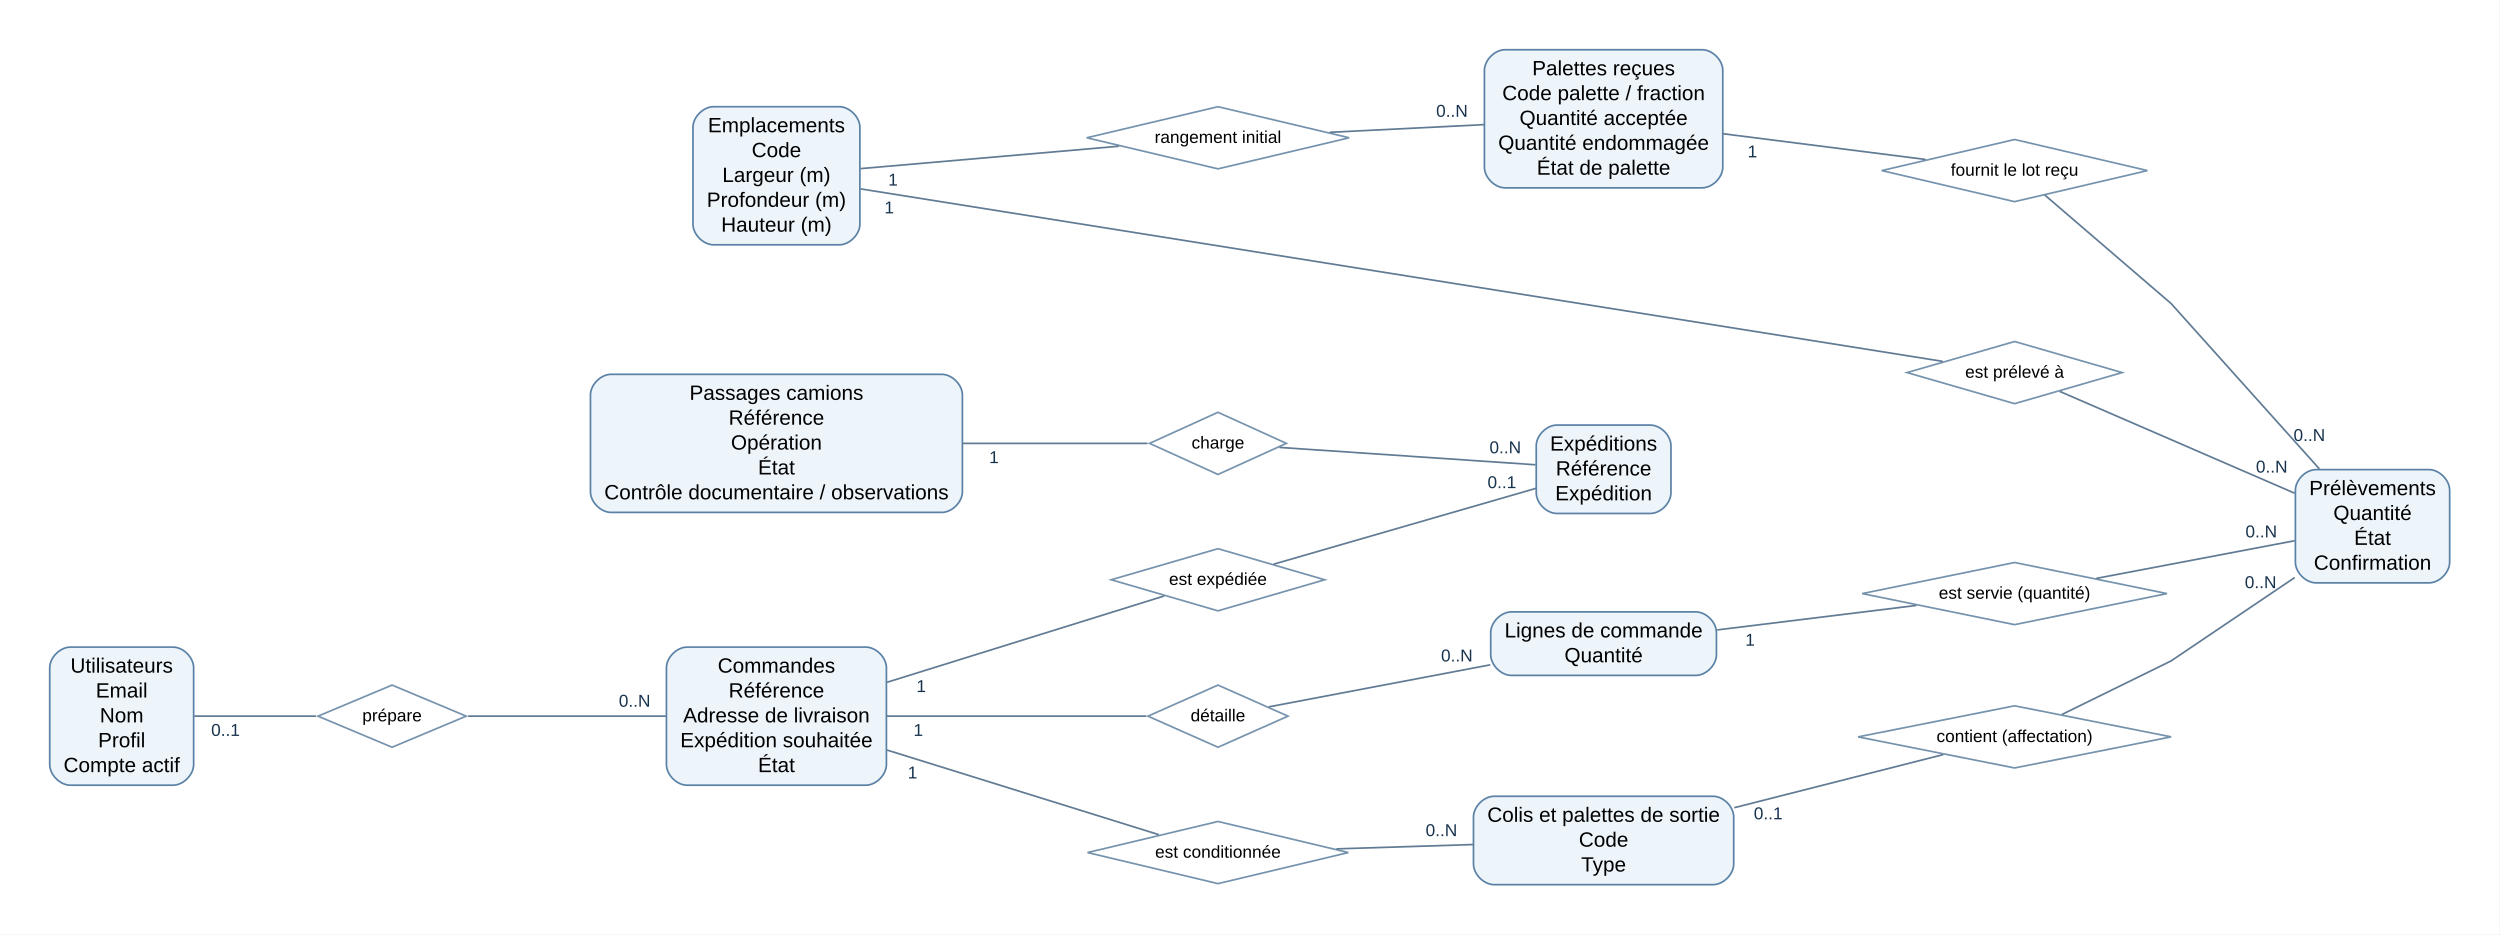
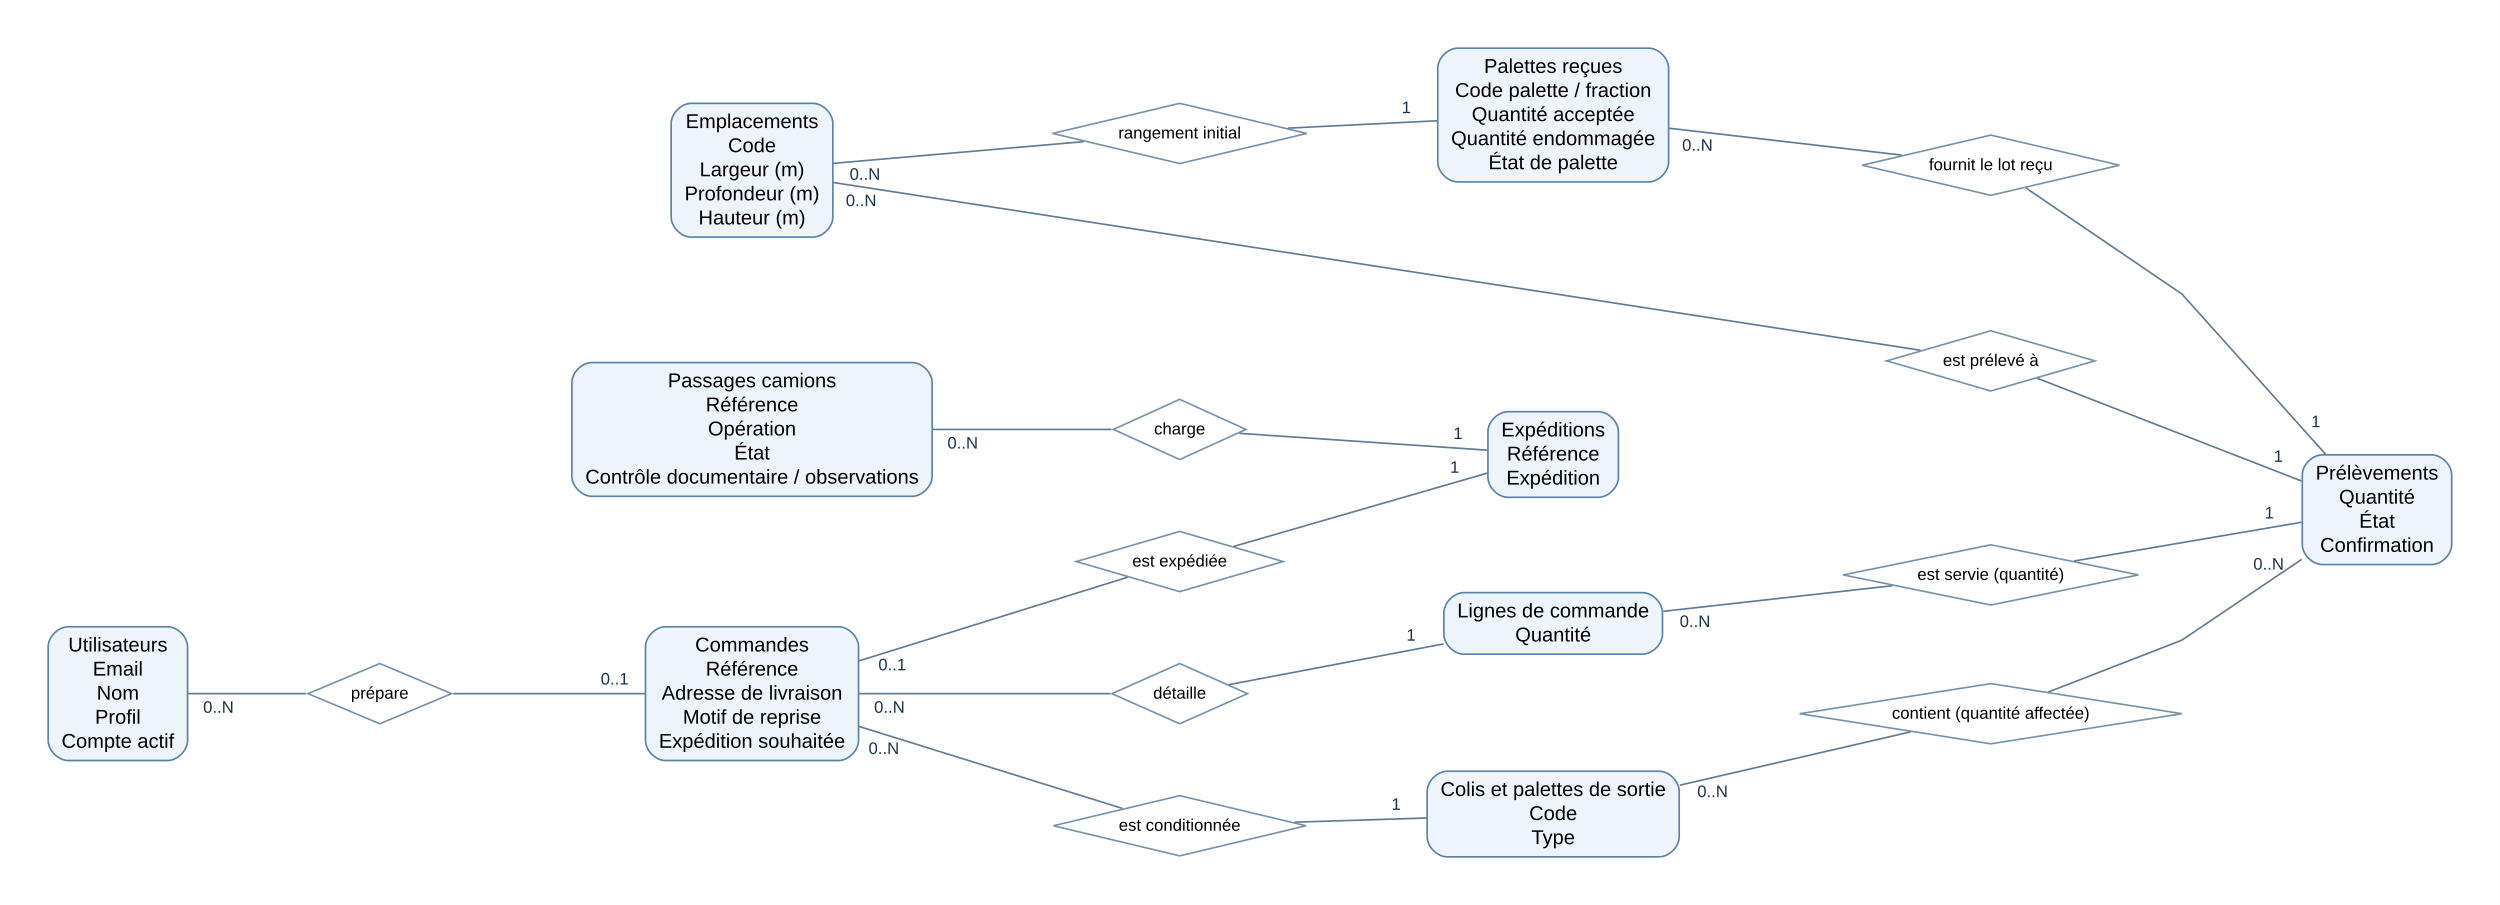
- <svg xmlns="http://www.w3.org/2000/svg" width="1448pt" height="541pt" viewBox="0.00 0.00 1448.00 541.00">
+ <svg xmlns="http://www.w3.org/2000/svg" width="1495pt" height="541pt" viewBox="0.00 0.00 1495.00 541.00">
  <g id="graph0" class="graph" transform="scale(1 1) rotate(0) translate(28.8 512.4)">
-     <polygon fill="white" stroke="none" points="-28.8,28.8 -28.8,-512.4 1418.84,-512.4 1418.84,28.8 -28.8,28.8" />
+     <polygon fill="white" stroke="none" points="-28.8,28.8 -28.8,-512.4 1466.12,-512.4 1466.12,28.8 -28.8,28.8" />
    <g id="node1" class="node">
      <path fill="#edf4fa" stroke="#5b82a6" d="M472.61,-137.6C472.61,-137.6 369.2,-137.6 369.2,-137.6 363.2,-137.6 357.2,-131.6 357.2,-125.6 357.2,-125.6 357.2,-69.6 357.2,-69.6 357.2,-63.6 363.2,-57.6 369.2,-57.6 369.2,-57.6 472.61,-57.6 472.61,-57.6 478.61,-57.6 484.61,-63.6 484.61,-69.6 484.61,-69.6 484.61,-125.6 484.61,-125.6 484.61,-131.6 478.61,-137.6 472.61,-137.6" />
      <text xml:space="preserve" text-anchor="middle" x="420.91" y="-122.8" font-family="Arial" font-size="12.00">Commandes</text>
      <text xml:space="preserve" text-anchor="middle" x="420.91" y="-108.4" font-family="Arial" font-size="12.00">Référence</text>
      <text xml:space="preserve" text-anchor="middle" x="420.91" y="-94" font-family="Arial" font-size="12.00">Adresse de livraison</text>
-       <text xml:space="preserve" text-anchor="middle" x="420.91" y="-79.6" font-family="Arial" font-size="12.00">Expédition souhaitée</text>
-       <text xml:space="preserve" text-anchor="middle" x="420.91" y="-65.2" font-family="Arial" font-size="12.00">État</text>
+       <text xml:space="preserve" text-anchor="middle" x="420.91" y="-79.6" font-family="Arial" font-size="12.00">Motif de reprise</text>
+       <text xml:space="preserve" text-anchor="middle" x="420.91" y="-65.2" font-family="Arial" font-size="12.00">Expédition souhaitée</text>
    </g>
    <g id="node12" class="node">
      <polygon fill="none" stroke="#7693ad" points="676.63,-115.6 636.08,-97.6 676.63,-79.6 717.18,-97.6 676.63,-115.6" />
      <text xml:space="preserve" text-anchor="middle" x="676.63" y="-94.6" font-family="Arial" font-size="10.00">détaille</text>
    </g>
    <g id="edge5" class="edge">
      <path fill="none" stroke="#617b94" d="M484.95,-97.6C531.92,-97.6 594.66,-97.6 635.11,-97.6" />
-       <text xml:space="preserve" text-anchor="middle" x="503.08" y="-86.15" font-family="Arial" font-size="10.00" fill="#17324d">1</text>
+       <text xml:space="preserve" text-anchor="middle" x="503.08" y="-86.15" font-family="Arial" font-size="10.00" fill="#17324d">0..N</text>
    </g>
    <g id="node16" class="node">
      <polygon fill="none" stroke="#7693ad" points="676.63,-36.6 601.09,-18.6 676.63,-0.6 752.17,-18.6 676.63,-36.6" />
      <text xml:space="preserve" text-anchor="middle" x="676.63" y="-15.6" font-family="Arial" font-size="10.00">est conditionnée</text>
    </g>
    <g id="edge13" class="edge">
      <path fill="none" stroke="#617b94" d="M484.95,-77.97C534.85,-62.43 602.56,-41.35 642.43,-28.94" />
-       <text xml:space="preserve" text-anchor="middle" x="499.74" y="-61.51" font-family="Arial" font-size="10.00" fill="#17324d">1</text>
+       <text xml:space="preserve" text-anchor="middle" x="499.74" y="-61.51" font-family="Arial" font-size="10.00" fill="#17324d">0..N</text>
    </g>
    <g id="node18" class="node">
      <polygon fill="none" stroke="#7693ad" points="676.63,-194.6 614.8,-176.6 676.63,-158.6 738.45,-176.6 676.63,-194.6" />
      <text xml:space="preserve" text-anchor="middle" x="676.63" y="-173.6" font-family="Arial" font-size="10.00">est expédiée</text>
    </g>
    <g id="edge17" class="edge">
      <path fill="none" stroke="#617b94" d="M484.95,-117.23C536.17,-133.18 606.16,-154.97 645.53,-167.23" />
-       <text xml:space="preserve" text-anchor="middle" x="504.77" y="-111.55" font-family="Arial" font-size="10.00" fill="#17324d">1</text>
+       <text xml:space="preserve" text-anchor="middle" x="504.77" y="-111.55" font-family="Arial" font-size="10.00" fill="#17324d">0..1</text>
    </g>
    <g id="node2" class="node">
      <path fill="#edf4fa" stroke="#5b82a6" d="M457.25,-450.6C457.25,-450.6 384.56,-450.6 384.56,-450.6 378.56,-450.6 372.56,-444.6 372.56,-438.6 372.56,-438.6 372.56,-382.6 372.56,-382.6 372.56,-376.6 378.56,-370.6 384.56,-370.6 384.56,-370.6 457.25,-370.6 457.25,-370.6 463.25,-370.6 469.25,-376.6 469.25,-382.6 469.25,-382.6 469.25,-438.6 469.25,-438.6 469.25,-444.6 463.25,-450.6 457.25,-450.6" />
      <text xml:space="preserve" text-anchor="middle" x="420.91" y="-435.8" font-family="Arial" font-size="12.00">Emplacements</text>
      <text xml:space="preserve" text-anchor="middle" x="420.91" y="-421.4" font-family="Arial" font-size="12.00">Code</text>
      <text xml:space="preserve" text-anchor="middle" x="420.91" y="-407" font-family="Arial" font-size="12.00">Largeur (m)</text>
      <text xml:space="preserve" text-anchor="middle" x="420.91" y="-392.6" font-family="Arial" font-size="12.00">Profondeur (m)</text>
      <text xml:space="preserve" text-anchor="middle" x="420.91" y="-378.2" font-family="Arial" font-size="12.00">Hauteur (m)</text>
    </g>
    <g id="node10" class="node">
      <polygon fill="none" stroke="#7693ad" points="676.63,-450.6 600.62,-432.6 676.63,-414.6 752.64,-432.6 676.63,-450.6" />
      <text xml:space="preserve" text-anchor="middle" x="676.63" y="-429.6" font-family="Arial" font-size="10.00">rangement initial</text>
    </g>
    <g id="edge1" class="edge">
      <path fill="none" stroke="#617b94" d="M469.63,-414.74C512.12,-418.42 574.33,-423.82 619.26,-427.71" />
-       <text xml:space="preserve" text-anchor="middle" x="488.42" y="-404.88" font-family="Arial" font-size="10.00" fill="#17324d">1</text>
+       <text xml:space="preserve" text-anchor="middle" x="488.42" y="-404.88" font-family="Arial" font-size="10.00" fill="#17324d">0..N</text>
    </g>
    <g id="node15" class="node">
-       <polygon fill="none" stroke="#7693ad" points="1138.03,-314.6 1075.75,-296.6 1138.03,-278.6 1200.32,-296.6 1138.03,-314.6" />
-       <text xml:space="preserve" text-anchor="middle" x="1138.03" y="-293.6" font-family="Arial" font-size="10.00">est prélevé à</text>
+       <polygon fill="none" stroke="#7693ad" points="1161.67,-314.6 1099.38,-296.6 1161.67,-278.6 1223.95,-296.6 1161.67,-314.6" />
+       <text xml:space="preserve" text-anchor="middle" x="1161.67" y="-293.6" font-family="Arial" font-size="10.00">est prélevé à</text>
    </g>
    <g id="edge11" class="edge">
-       <path fill="none" stroke="#617b94" d="M469.66,-402.99C602.18,-381.86 972.89,-322.77 1096.41,-303.08" />
-       <text xml:space="preserve" text-anchor="middle" x="486.23" y="-388.79" font-family="Arial" font-size="10.00" fill="#17324d">1</text>
+       <path fill="none" stroke="#617b94" d="M469.53,-403.25C605.3,-382.3 992.74,-322.51 1119.78,-302.91" />
+       <text xml:space="preserve" text-anchor="middle" x="486.15" y="-389.13" font-family="Arial" font-size="10.00" fill="#17324d">0..N</text>
    </g>
    <g id="node3" class="node">
      <path fill="#edf4fa" stroke="#5b82a6" d="M953.37,-158C953.37,-158 846.63,-158 846.63,-158 840.63,-158 834.63,-152 834.63,-146 834.63,-146 834.63,-133.2 834.63,-133.2 834.63,-127.2 840.63,-121.2 846.63,-121.2 846.63,-121.2 953.37,-121.2 953.37,-121.2 959.37,-121.2 965.37,-127.2 965.37,-133.2 965.37,-133.2 965.37,-146 965.37,-146 965.37,-152 959.37,-158 953.37,-158" />
      <text xml:space="preserve" text-anchor="middle" x="900" y="-143.2" font-family="Arial" font-size="12.00">Lignes de commande</text>
      <text xml:space="preserve" text-anchor="middle" x="900" y="-128.8" font-family="Arial" font-size="12.00">Quantité</text>
    </g>
    <g id="node13" class="node">
-       <polygon fill="none" stroke="#7693ad" points="1138.03,-186.6 1049.75,-168.6 1138.03,-150.6 1226.32,-168.6 1138.03,-186.6" />
-       <text xml:space="preserve" text-anchor="middle" x="1138.03" y="-165.6" font-family="Arial" font-size="10.00">est servie (quantité)</text>
+       <polygon fill="none" stroke="#7693ad" points="1161.67,-186.6 1073.38,-168.6 1161.67,-150.6 1249.95,-168.6 1161.67,-186.6" />
+       <text xml:space="preserve" text-anchor="middle" x="1161.67" y="-165.6" font-family="Arial" font-size="10.00">est servie (quantité)</text>
    </g>
    <g id="edge7" class="edge">
-       <path fill="none" stroke="#617b94" d="M965.81,-147.56C1001.98,-152.01 1046.57,-157.49 1081.18,-161.74" />
-       <text xml:space="preserve" text-anchor="middle" x="984.83" y="-138.38" font-family="Arial" font-size="10.00" fill="#17324d">1</text>
+       <path fill="none" stroke="#617b94" d="M965.86,-146.84C1007.92,-151.54 1062.24,-157.61 1102.83,-162.14" />
+       <text xml:space="preserve" text-anchor="middle" x="984.81" y="-137.45" font-family="Arial" font-size="10.00" fill="#17324d">0..N</text>
    </g>
    <g id="node4" class="node">
      <path fill="#edf4fa" stroke="#5b82a6" d="M963.37,-51.2C963.37,-51.2 836.64,-51.2 836.64,-51.2 830.64,-51.2 824.64,-45.2 824.64,-39.2 824.64,-39.2 824.64,-12 824.64,-12 824.64,-6 830.64,0 836.64,0 836.64,0 963.37,0 963.37,0 969.37,0 975.37,-6 975.37,-12 975.37,-12 975.37,-39.2 975.37,-39.2 975.37,-45.2 969.37,-51.2 963.37,-51.2" />
      <text xml:space="preserve" text-anchor="middle" x="900" y="-36.4" font-family="Arial" font-size="12.00">Colis et palettes de sortie</text>
      <text xml:space="preserve" text-anchor="middle" x="900" y="-22" font-family="Arial" font-size="12.00">Code</text>
      <text xml:space="preserve" text-anchor="middle" x="900" y="-7.6" font-family="Arial" font-size="12.00">Type</text>
    </g>
    <g id="node17" class="node">
-       <polygon fill="none" stroke="#7693ad" points="1138.03,-103.6 1047.37,-85.6 1138.03,-67.6 1228.69,-85.6 1138.03,-103.6" />
-       <text xml:space="preserve" text-anchor="middle" x="1138.03" y="-82.6" font-family="Arial" font-size="10.00">contient (affectation)</text>
+       <polygon fill="none" stroke="#7693ad" points="1161.67,-103.6 1047.37,-85.6 1161.67,-67.6 1275.96,-85.6 1161.67,-103.6" />
+       <text xml:space="preserve" text-anchor="middle" x="1161.67" y="-82.6" font-family="Arial" font-size="10.00">contient (quantité affectée)</text>
    </g>
    <g id="edge15" class="edge">
-       <path fill="none" stroke="#617b94" d="M975.68,-44.58C1015.8,-54.78 1063.66,-66.95 1096.79,-75.37" />
-       <text xml:space="preserve" text-anchor="middle" x="995.33" y="-37.86" font-family="Arial" font-size="10.00" fill="#17324d">0..1</text>
+       <path fill="none" stroke="#617b94" d="M975.76,-42.87C1020.26,-53.16 1075.35,-65.89 1113.77,-74.76" />
+       <text xml:space="preserve" text-anchor="middle" x="995.32" y="-35.72" font-family="Arial" font-size="10.00" fill="#17324d">0..N</text>
    </g>
    <g id="node5" class="node">
-       <path fill="#edf4fa" stroke="#5b82a6" d="M1378.04,-240.4C1378.04,-240.4 1312.69,-240.4 1312.69,-240.4 1306.69,-240.4 1300.69,-234.4 1300.69,-228.4 1300.69,-228.4 1300.69,-186.8 1300.69,-186.8 1300.69,-180.8 1306.69,-174.8 1312.69,-174.8 1312.69,-174.8 1378.04,-174.8 1378.04,-174.8 1384.04,-174.8 1390.04,-180.8 1390.04,-186.8 1390.04,-186.8 1390.04,-228.4 1390.04,-228.4 1390.04,-234.4 1384.04,-240.4 1378.04,-240.4" />
-       <text xml:space="preserve" text-anchor="middle" x="1345.37" y="-225.6" font-family="Arial" font-size="12.00">Prélèvements</text>
-       <text xml:space="preserve" text-anchor="middle" x="1345.37" y="-211.2" font-family="Arial" font-size="12.00">Quantité</text>
-       <text xml:space="preserve" text-anchor="middle" x="1345.37" y="-196.8" font-family="Arial" font-size="12.00">État</text>
-       <text xml:space="preserve" text-anchor="middle" x="1345.37" y="-182.4" font-family="Arial" font-size="12.00">Confirmation</text>
+       <path fill="#edf4fa" stroke="#5b82a6" d="M1425.32,-240.4C1425.32,-240.4 1359.96,-240.4 1359.96,-240.4 1353.96,-240.4 1347.96,-234.4 1347.96,-228.4 1347.96,-228.4 1347.96,-186.8 1347.96,-186.8 1347.96,-180.8 1353.96,-174.8 1359.96,-174.8 1359.96,-174.8 1425.32,-174.8 1425.32,-174.8 1431.32,-174.8 1437.32,-180.8 1437.32,-186.8 1437.32,-186.8 1437.32,-228.4 1437.32,-228.4 1437.32,-234.4 1431.32,-240.4 1425.32,-240.4" />
+       <text xml:space="preserve" text-anchor="middle" x="1392.64" y="-225.6" font-family="Arial" font-size="12.00">Prélèvements</text>
+       <text xml:space="preserve" text-anchor="middle" x="1392.64" y="-211.2" font-family="Arial" font-size="12.00">Quantité</text>
+       <text xml:space="preserve" text-anchor="middle" x="1392.64" y="-196.8" font-family="Arial" font-size="12.00">État</text>
+       <text xml:space="preserve" text-anchor="middle" x="1392.64" y="-182.4" font-family="Arial" font-size="12.00">Confirmation</text>
    </g>
    <g id="node6" class="node">
      <path fill="#edf4fa" stroke="#5b82a6" d="M957.04,-483.6C957.04,-483.6 842.97,-483.6 842.97,-483.6 836.97,-483.6 830.97,-477.6 830.97,-471.6 830.97,-471.6 830.97,-415.6 830.97,-415.6 830.97,-409.6 836.97,-403.6 842.97,-403.6 842.97,-403.6 957.04,-403.6 957.04,-403.6 963.04,-403.6 969.04,-409.6 969.04,-415.6 969.04,-415.6 969.04,-471.6 969.04,-471.6 969.04,-477.6 963.04,-483.6 957.04,-483.6" />
      <text xml:space="preserve" text-anchor="middle" x="900" y="-468.8" font-family="Arial" font-size="12.00">Palettes reçues</text>
      <text xml:space="preserve" text-anchor="middle" x="900" y="-454.4" font-family="Arial" font-size="12.00">Code palette / fraction</text>
      <text xml:space="preserve" text-anchor="middle" x="900" y="-440" font-family="Arial" font-size="12.00">Quantité acceptée</text>
      <text xml:space="preserve" text-anchor="middle" x="900" y="-425.6" font-family="Arial" font-size="12.00">Quantité endommagée</text>
      <text xml:space="preserve" text-anchor="middle" x="900" y="-411.2" font-family="Arial" font-size="12.00">État de palette</text>
    </g>
    <g id="node14" class="node">
-       <polygon fill="none" stroke="#7693ad" points="1138.03,-431.6 1061.08,-413.6 1138.03,-395.6 1214.98,-413.6 1138.03,-431.6" />
-       <text xml:space="preserve" text-anchor="middle" x="1138.03" y="-410.6" font-family="Arial" font-size="10.00">fournit le lot reçu</text>
+       <polygon fill="none" stroke="#7693ad" points="1161.67,-431.6 1084.72,-413.6 1161.67,-395.6 1238.61,-413.6 1161.67,-431.6" />
+       <text xml:space="preserve" text-anchor="middle" x="1161.67" y="-410.6" font-family="Arial" font-size="10.00">fournit le lot reçu</text>
    </g>
    <g id="edge9" class="edge">
-       <path fill="none" stroke="#617b94" d="M969.27,-434.92C1006.71,-430.16 1052.33,-424.37 1086.54,-420.02" />
-       <text xml:space="preserve" text-anchor="middle" x="986.19" y="-421.25" font-family="Arial" font-size="10.00" fill="#17324d">1</text>
+       <path fill="none" stroke="#617b94" d="M969.23,-435.72C1012.8,-430.68 1068.43,-424.26 1108.48,-419.63" />
+       <text xml:space="preserve" text-anchor="middle" x="986.26" y="-422.24" font-family="Arial" font-size="10.00" fill="#17324d">0..N</text>
    </g>
    <g id="node7" class="node">
      <path fill="#edf4fa" stroke="#5b82a6" d="M927.02,-266.2C927.02,-266.2 872.99,-266.2 872.99,-266.2 866.99,-266.2 860.99,-260.2 860.99,-254.2 860.99,-254.2 860.99,-227 860.99,-227 860.99,-221 866.99,-215 872.99,-215 872.99,-215 927.02,-215 927.02,-215 933.02,-215 939.02,-221 939.02,-227 939.02,-227 939.02,-254.2 939.02,-254.2 939.02,-260.2 933.02,-266.2 927.02,-266.2" />
      <text xml:space="preserve" text-anchor="middle" x="900" y="-251.4" font-family="Arial" font-size="12.00">Expéditions</text>
      <text xml:space="preserve" text-anchor="middle" x="900" y="-237" font-family="Arial" font-size="12.00">Référence</text>
      <text xml:space="preserve" text-anchor="middle" x="900" y="-222.6" font-family="Arial" font-size="12.00">Expédition</text>
    </g>
    <g id="node8" class="node">
      <path fill="#edf4fa" stroke="#5b82a6" d="M516.62,-295.6C516.62,-295.6 325.19,-295.6 325.19,-295.6 319.19,-295.6 313.19,-289.6 313.19,-283.6 313.19,-283.6 313.19,-227.6 313.19,-227.6 313.19,-221.6 319.19,-215.6 325.19,-215.6 325.19,-215.6 516.62,-215.6 516.62,-215.6 522.62,-215.6 528.62,-221.6 528.62,-227.6 528.62,-227.6 528.62,-283.6 528.62,-283.6 528.62,-289.6 522.62,-295.6 516.62,-295.6" />
      <text xml:space="preserve" text-anchor="middle" x="420.91" y="-280.8" font-family="Arial" font-size="12.00">Passages camions</text>
      <text xml:space="preserve" text-anchor="middle" x="420.91" y="-266.4" font-family="Arial" font-size="12.00">Référence</text>
      <text xml:space="preserve" text-anchor="middle" x="420.91" y="-252" font-family="Arial" font-size="12.00">Opération</text>
      <text xml:space="preserve" text-anchor="middle" x="420.91" y="-237.6" font-family="Arial" font-size="12.00">État</text>
      <text xml:space="preserve" text-anchor="middle" x="420.91" y="-223.2" font-family="Arial" font-size="12.00">Contrôle documentaire / observations</text>
    </g>
    <g id="node19" class="node">
      <polygon fill="none" stroke="#7693ad" points="676.63,-273.6 637.02,-255.6 676.63,-237.6 716.24,-255.6 676.63,-273.6" />
      <text xml:space="preserve" text-anchor="middle" x="676.63" y="-252.6" font-family="Arial" font-size="10.00">charge</text>
    </g>
    <g id="edge19" class="edge">
      <path fill="none" stroke="#617b94" d="M528.77,-255.6C566.69,-255.6 607.06,-255.6 635.85,-255.6" />
-       <text xml:space="preserve" text-anchor="middle" x="546.9" y="-244.15" font-family="Arial" font-size="10.00" fill="#17324d">1</text>
+       <text xml:space="preserve" text-anchor="middle" x="546.9" y="-244.15" font-family="Arial" font-size="10.00" fill="#17324d">0..N</text>
    </g>
    <g id="node9" class="node">
      <path fill="#edf4fa" stroke="#5b82a6" d="M71.36,-137.6C71.36,-137.6 12,-137.6 12,-137.6 6,-137.6 0,-131.6 0,-125.6 0,-125.6 0,-69.6 0,-69.6 0,-63.6 6,-57.6 12,-57.6 12,-57.6 71.36,-57.6 71.36,-57.6 77.36,-57.6 83.36,-63.6 83.36,-69.6 83.36,-69.6 83.36,-125.6 83.36,-125.6 83.36,-131.6 77.36,-137.6 71.36,-137.6" />
      <text xml:space="preserve" text-anchor="middle" x="41.68" y="-122.8" font-family="Arial" font-size="12.00">Utilisateurs</text>
      <text xml:space="preserve" text-anchor="middle" x="41.68" y="-108.4" font-family="Arial" font-size="12.00">Email</text>
      <text xml:space="preserve" text-anchor="middle" x="41.68" y="-94" font-family="Arial" font-size="12.00">Nom</text>
      <text xml:space="preserve" text-anchor="middle" x="41.68" y="-79.6" font-family="Arial" font-size="12.00">Profil</text>
      <text xml:space="preserve" text-anchor="middle" x="41.68" y="-65.2" font-family="Arial" font-size="12.00">Compte actif</text>
    </g>
    <g id="node11" class="node">
      <polygon fill="none" stroke="#7693ad" points="198.27,-115.6 155.36,-97.6 198.27,-79.6 241.19,-97.6 198.27,-115.6" />
      <text xml:space="preserve" text-anchor="middle" x="198.27" y="-94.6" font-family="Arial" font-size="10.00">prépare</text>
    </g>
    <g id="edge3" class="edge">
      <path fill="none" stroke="#617b94" d="M83.7,-97.6C105.44,-97.6 132.13,-97.6 154.17,-97.6" />
-       <text xml:space="preserve" text-anchor="middle" x="101.83" y="-86.15" font-family="Arial" font-size="10.00" fill="#17324d">0..1</text>
+       <text xml:space="preserve" text-anchor="middle" x="101.83" y="-86.15" font-family="Arial" font-size="10.00" fill="#17324d">0..N</text>
    </g>
    <g id="edge2" class="edge">
      <path fill="none" stroke="#617b94" d="M741.36,-435.77C769.34,-437.16 802.22,-438.79 830.7,-440.21" />
-       <text xml:space="preserve" text-anchor="middle" x="812.17" y="-444.75" font-family="Arial" font-size="10.00" fill="#17324d">0..N</text>
+       <text xml:space="preserve" text-anchor="middle" x="812.17" y="-444.75" font-family="Arial" font-size="10.00" fill="#17324d">1</text>
    </g>
    <g id="edge4" class="edge">
      <path fill="none" stroke="#617b94" d="M242.34,-97.6C274.94,-97.6 320.22,-97.6 356.9,-97.6" />
-       <text xml:space="preserve" text-anchor="middle" x="338.77" y="-103.05" font-family="Arial" font-size="10.00" fill="#17324d">0..N</text>
+       <text xml:space="preserve" text-anchor="middle" x="338.77" y="-103.05" font-family="Arial" font-size="10.00" fill="#17324d">0..1</text>
    </g>
    <g id="edge6" class="edge">
      <path fill="none" stroke="#617b94" d="M706.12,-103C738.35,-109.12 791.88,-119.28 834.38,-127.34" />
-       <text xml:space="preserve" text-anchor="middle" x="815" y="-129.27" font-family="Arial" font-size="10.00" fill="#17324d">0..N</text>
+       <text xml:space="preserve" text-anchor="middle" x="815" y="-129.27" font-family="Arial" font-size="10.00" fill="#17324d">1</text>
    </g>
    <g id="edge8" class="edge">
-       <path fill="none" stroke="#617b94" d="M1185.37,-177.4C1219.79,-183.94 1266.45,-192.8 1300.31,-199.23" />
-       <text xml:space="preserve" text-anchor="middle" x="1280.92" y="-201.15" font-family="Arial" font-size="10.00" fill="#17324d">0..N</text>
+       <path fill="none" stroke="#617b94" d="M1211.51,-176.92C1251.83,-183.79 1308.56,-193.45 1347.52,-200.09" />
+       <text xml:space="preserve" text-anchor="middle" x="1328.23" y="-202.37" font-family="Arial" font-size="10.00" fill="#17324d">1</text>
    </g>
    <g id="edge10" class="edge">
-       <path fill="none" stroke="#617b94" d="M1155.48,-399.48C1181.36,-377.25 1228.69,-336.6 1228.69,-336.6 1228.69,-336.6 1280.3,-279.04 1314.58,-240.82" />
-       <text xml:space="preserve" text-anchor="middle" x="1308.77" y="-256.96" font-family="Arial" font-size="10.00" fill="#17324d">0..N</text>
+       <path fill="none" stroke="#617b94" d="M1182.66,-400.01C1215.19,-377.91 1275.96,-336.6 1275.96,-336.6 1275.96,-336.6 1327.57,-279.04 1361.85,-240.82" />
+       <text xml:space="preserve" text-anchor="middle" x="1356.04" y="-256.96" font-family="Arial" font-size="10.00" fill="#17324d">1</text>
    </g>
    <g id="edge12" class="edge">
-       <path fill="none" stroke="#617b94" d="M1164.21,-285.69C1198.05,-271.02 1258.74,-244.71 1300.25,-226.72" />
-       <text xml:space="preserve" text-anchor="middle" x="1286.98" y="-238.68" font-family="Arial" font-size="10.00" fill="#17324d">0..N</text>
+       <path fill="none" stroke="#617b94" d="M1189.38,-286.22C1228.19,-271.13 1300.64,-242.97 1347.47,-224.77" />
+       <text xml:space="preserve" text-anchor="middle" x="1333.64" y="-236.21" font-family="Arial" font-size="10.00" fill="#17324d">1</text>
    </g>
    <g id="edge14" class="edge">
      <path fill="none" stroke="#617b94" d="M745.25,-20.74C770.3,-21.53 798.84,-22.43 824.47,-23.24" />
-       <text xml:space="preserve" text-anchor="middle" x="806.08" y="-28.12" font-family="Arial" font-size="10.00" fill="#17324d">0..N</text>
+       <text xml:space="preserve" text-anchor="middle" x="806.08" y="-28.12" font-family="Arial" font-size="10.00" fill="#17324d">1</text>
    </g>
    <g id="edge16" class="edge">
-       <path fill="none" stroke="#617b94" d="M1165.45,-98.56C1191.89,-111.54 1228.69,-129.6 1228.69,-129.6 1228.69,-129.6 1267.61,-155.85 1300.3,-177.89" />
-       <text xml:space="preserve" text-anchor="middle" x="1280.55" y="-171.76" font-family="Arial" font-size="10.00" fill="#17324d">0..N</text>
+       <path fill="none" stroke="#617b94" d="M1196.05,-98.56C1229.47,-111.54 1275.96,-129.6 1275.96,-129.6 1275.96,-129.6 1314.89,-155.85 1347.58,-177.89" />
+       <text xml:space="preserve" text-anchor="middle" x="1327.82" y="-171.76" font-family="Arial" font-size="10.00" fill="#17324d">0..N</text>
    </g>
    <g id="edge18" class="edge">
      <path fill="none" stroke="#617b94" d="M708.88,-185.63C748.8,-197.18 817.88,-217.15 860.86,-229.57" />
-       <text xml:space="preserve" text-anchor="middle" x="841.1" y="-229.66" font-family="Arial" font-size="10.00" fill="#17324d">0..1</text>
+       <text xml:space="preserve" text-anchor="middle" x="841.1" y="-229.66" font-family="Arial" font-size="10.00" fill="#17324d">1</text>
    </g>
    <g id="edge20" class="edge">
      <path fill="none" stroke="#617b94" d="M712.22,-253.26C752.47,-250.53 818.74,-246.04 860.57,-243.2" />
-       <text xml:space="preserve" text-anchor="middle" x="843.06" y="-249.86" font-family="Arial" font-size="10.00" fill="#17324d">0..N</text>
+       <text xml:space="preserve" text-anchor="middle" x="843.06" y="-249.86" font-family="Arial" font-size="10.00" fill="#17324d">1</text>
    </g>
  </g>
</svg>
